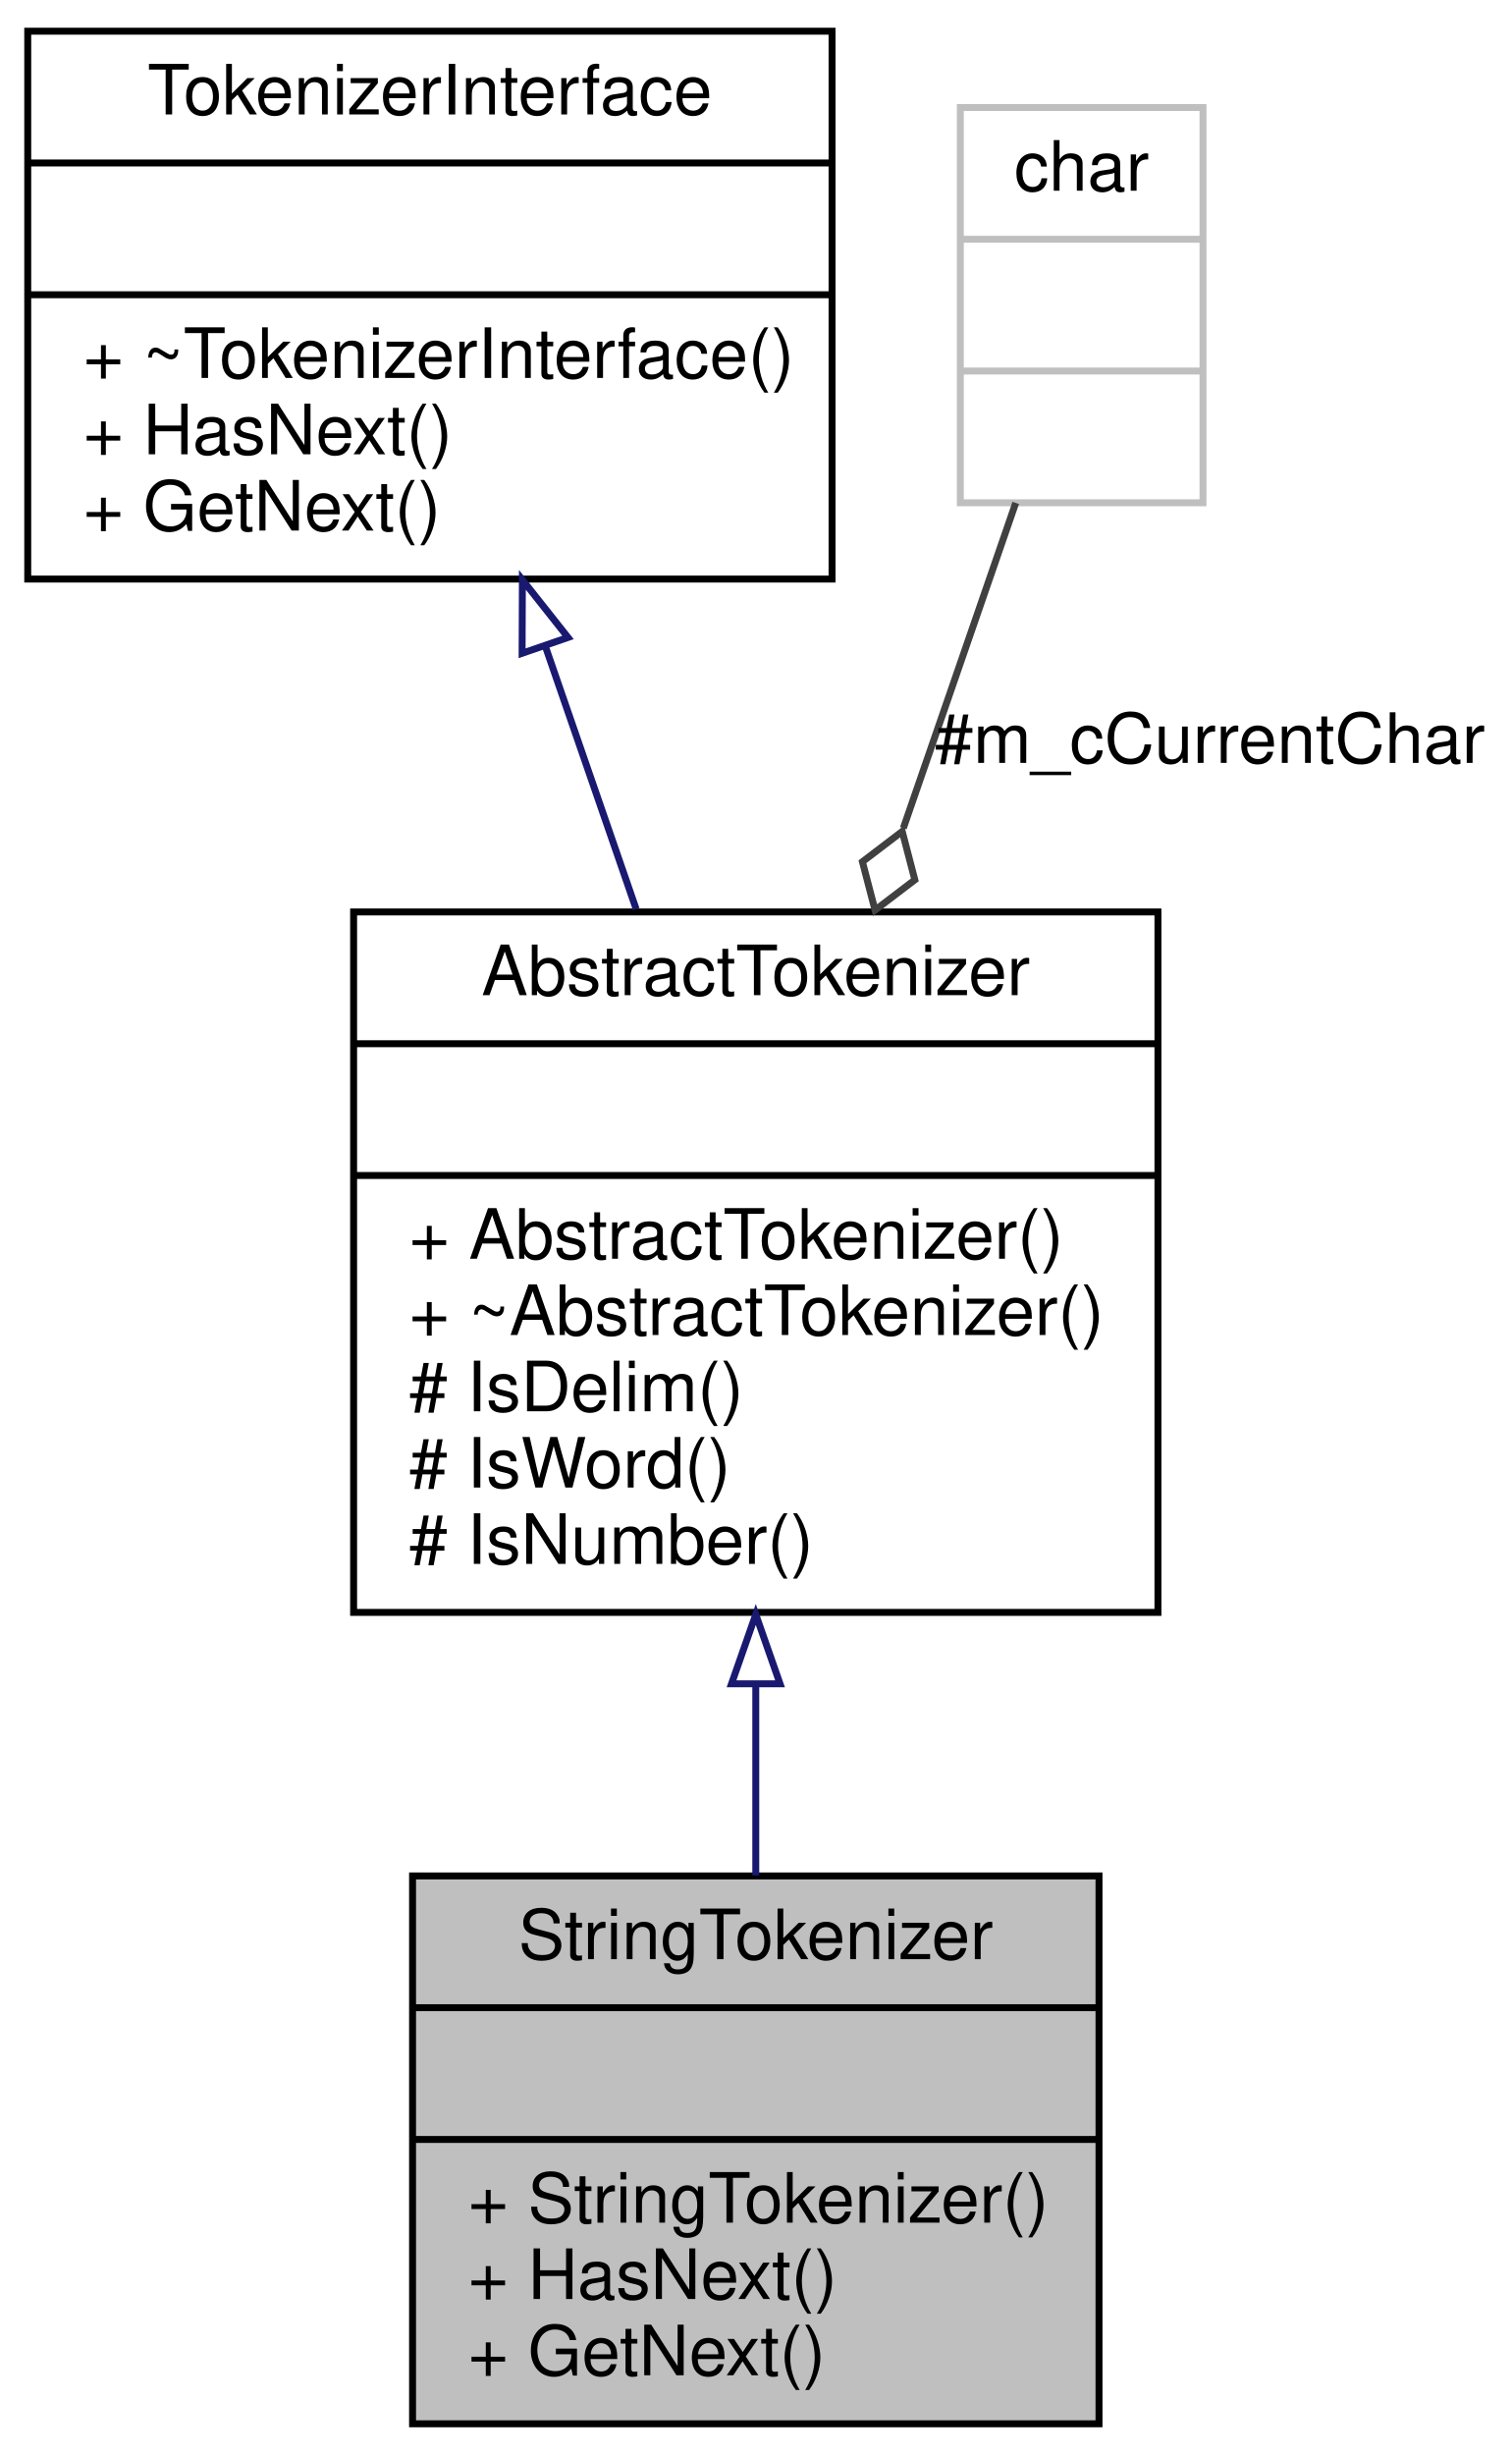
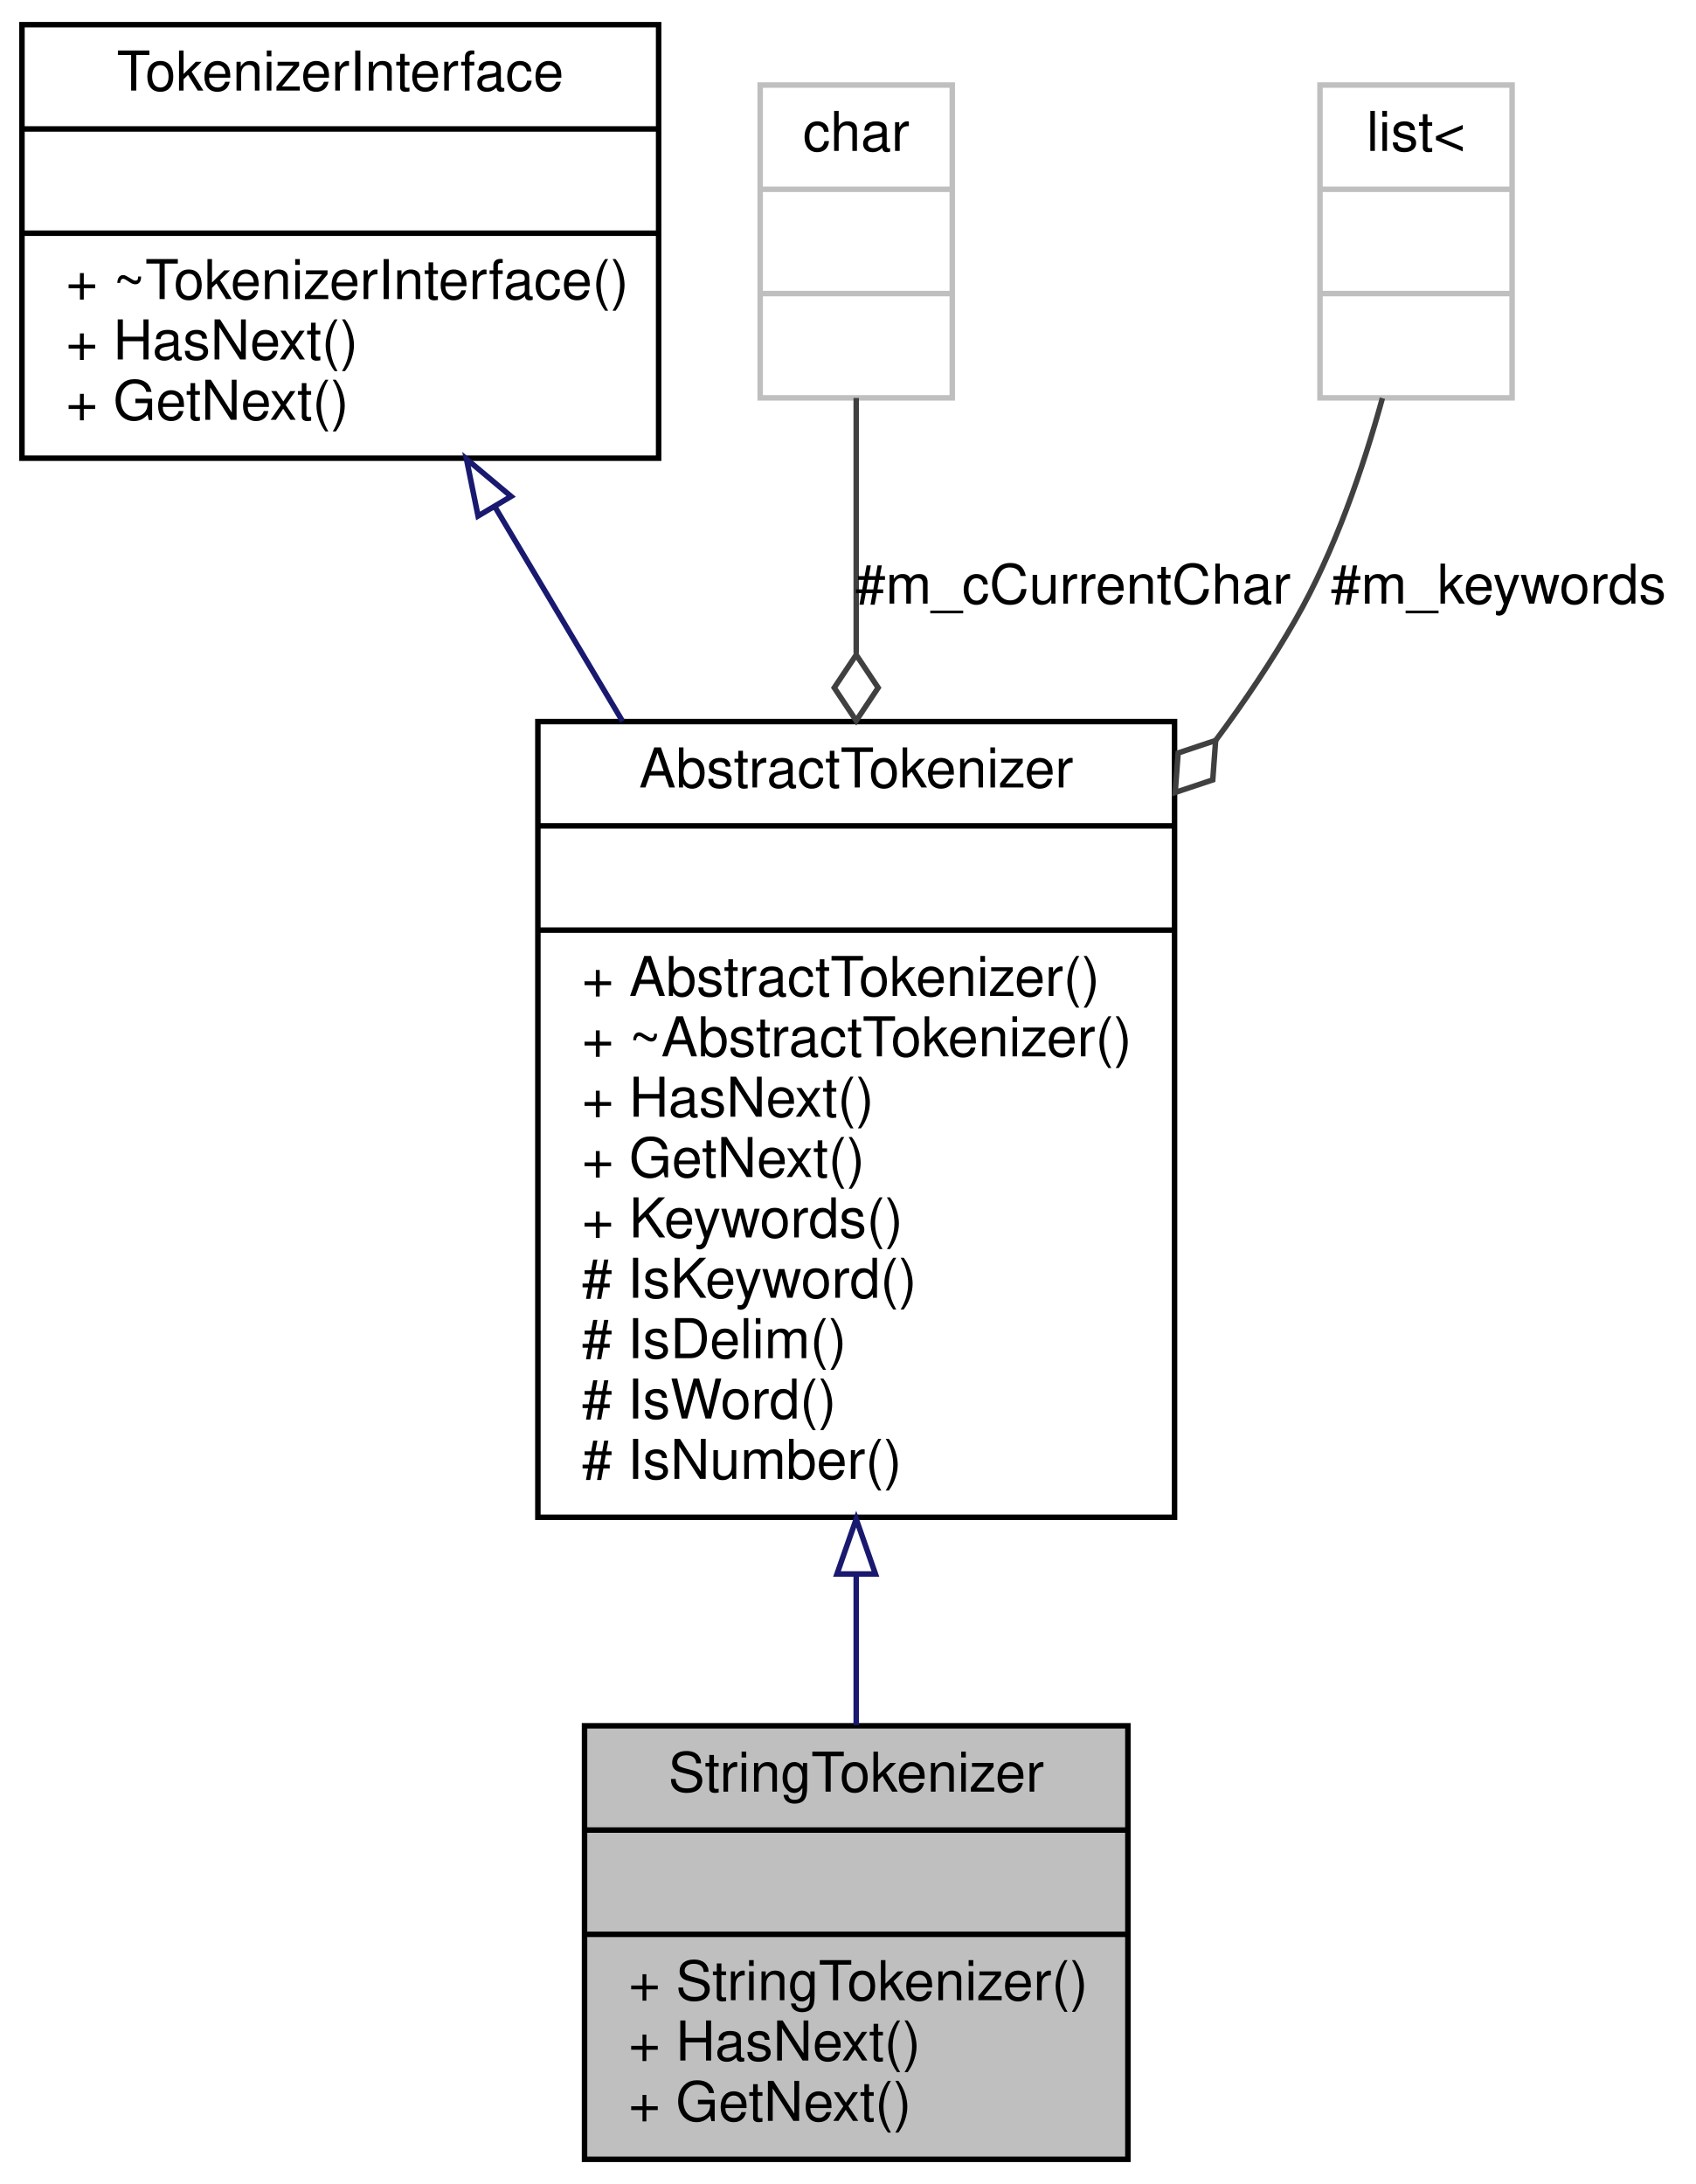
- <svg xmlns="http://www.w3.org/2000/svg" xmlns:xlink="http://www.w3.org/1999/xlink" width="218pt" height="354pt" viewBox="0.00 0.00 218.00 354.00">
-   <g id="graph0" class="graph" transform="scale(1 1) rotate(0) translate(4 350)">
+ <svg xmlns="http://www.w3.org/2000/svg" xmlns:xlink="http://www.w3.org/1999/xlink" width="309pt" height="398pt" viewBox="0.00 0.00 309.00 398.00">
+   <g id="graph0" class="graph" transform="scale(1 1) rotate(0) translate(4 394)">
    <g id="node1" class="node">
      <g id="a_node1">
        <a xlink:title=" ">
-           <polygon fill="#bfbfbf" stroke="black" points="55.5,-0.5 55.5,-79.5 154.5,-79.5 154.5,-0.5 55.5,-0.5" />
-           <text text-anchor="middle" x="105" y="-67.5" font-family="Helvetica,sans-Serif" font-size="10.00">StringTokenizer</text>
-           <polyline fill="none" stroke="black" points="55.5,-60.5 154.5,-60.5 " />
-           <text text-anchor="middle" x="105" y="-48.5" font-family="Helvetica,sans-Serif" font-size="10.00"> </text>
-           <polyline fill="none" stroke="black" points="55.5,-41.5 154.5,-41.5 " />
-           <text text-anchor="start" x="63.5" y="-29.5" font-family="Helvetica,sans-Serif" font-size="10.00">+ StringTokenizer()</text>
-           <text text-anchor="start" x="63.5" y="-18.5" font-family="Helvetica,sans-Serif" font-size="10.00">+ HasNext()</text>
-           <text text-anchor="start" x="63.5" y="-7.5" font-family="Helvetica,sans-Serif" font-size="10.00">+ GetNext()</text>
+           <polygon fill="#bfbfbf" stroke="black" points="102.5,-0.5 102.5,-79.5 201.5,-79.5 201.5,-0.5 102.5,-0.5" />
+           <text text-anchor="middle" x="152" y="-67.5" font-family="Helvetica,sans-Serif" font-size="10.00">StringTokenizer</text>
+           <polyline fill="none" stroke="black" points="102.5,-60.5 201.5,-60.5 " />
+           <text text-anchor="middle" x="152" y="-48.5" font-family="Helvetica,sans-Serif" font-size="10.00"> </text>
+           <polyline fill="none" stroke="black" points="102.5,-41.5 201.5,-41.5 " />
+           <text text-anchor="start" x="110.5" y="-29.5" font-family="Helvetica,sans-Serif" font-size="10.00">+ StringTokenizer()</text>
+           <text text-anchor="start" x="110.5" y="-18.5" font-family="Helvetica,sans-Serif" font-size="10.00">+ HasNext()</text>
+           <text text-anchor="start" x="110.5" y="-7.5" font-family="Helvetica,sans-Serif" font-size="10.00">+ GetNext()</text>
        </a>
      </g>
    </g>
    <g id="node2" class="node">
      <g id="a_node2">
        <a xlink:href="class_abstract_tokenizer.html" target="_top" xlink:title=" ">
-           <polygon fill="none" stroke="black" points="47,-117.5 47,-218.5 163,-218.5 163,-117.5 47,-117.5" />
-           <text text-anchor="middle" x="105" y="-206.5" font-family="Helvetica,sans-Serif" font-size="10.00">AbstractTokenizer</text>
-           <polyline fill="none" stroke="black" points="47,-199.5 163,-199.5 " />
-           <text text-anchor="middle" x="105" y="-187.5" font-family="Helvetica,sans-Serif" font-size="10.00"> </text>
-           <polyline fill="none" stroke="black" points="47,-180.5 163,-180.5 " />
-           <text text-anchor="start" x="55" y="-168.5" font-family="Helvetica,sans-Serif" font-size="10.00">+ AbstractTokenizer()</text>
-           <text text-anchor="start" x="55" y="-157.5" font-family="Helvetica,sans-Serif" font-size="10.00">+ ~AbstractTokenizer()</text>
-           <text text-anchor="start" x="55" y="-146.5" font-family="Helvetica,sans-Serif" font-size="10.00"># IsDelim()</text>
-           <text text-anchor="start" x="55" y="-135.5" font-family="Helvetica,sans-Serif" font-size="10.00"># IsWord()</text>
-           <text text-anchor="start" x="55" y="-124.5" font-family="Helvetica,sans-Serif" font-size="10.00"># IsNumber()</text>
+           <polygon fill="none" stroke="black" points="94,-117.5 94,-262.5 210,-262.5 210,-117.5 94,-117.5" />
+           <text text-anchor="middle" x="152" y="-250.5" font-family="Helvetica,sans-Serif" font-size="10.00">AbstractTokenizer</text>
+           <polyline fill="none" stroke="black" points="94,-243.5 210,-243.5 " />
+           <text text-anchor="middle" x="152" y="-231.5" font-family="Helvetica,sans-Serif" font-size="10.00"> </text>
+           <polyline fill="none" stroke="black" points="94,-224.5 210,-224.5 " />
+           <text text-anchor="start" x="102" y="-212.5" font-family="Helvetica,sans-Serif" font-size="10.00">+ AbstractTokenizer()</text>
+           <text text-anchor="start" x="102" y="-201.5" font-family="Helvetica,sans-Serif" font-size="10.00">+ ~AbstractTokenizer()</text>
+           <text text-anchor="start" x="102" y="-190.5" font-family="Helvetica,sans-Serif" font-size="10.00">+ HasNext()</text>
+           <text text-anchor="start" x="102" y="-179.5" font-family="Helvetica,sans-Serif" font-size="10.00">+ GetNext()</text>
+           <text text-anchor="start" x="102" y="-168.5" font-family="Helvetica,sans-Serif" font-size="10.00">+ Keywords()</text>
+           <text text-anchor="start" x="102" y="-157.5" font-family="Helvetica,sans-Serif" font-size="10.00"># IsKeyword()</text>
+           <text text-anchor="start" x="102" y="-146.5" font-family="Helvetica,sans-Serif" font-size="10.00"># IsDelim()</text>
+           <text text-anchor="start" x="102" y="-135.5" font-family="Helvetica,sans-Serif" font-size="10.00"># IsWord()</text>
+           <text text-anchor="start" x="102" y="-124.5" font-family="Helvetica,sans-Serif" font-size="10.00"># IsNumber()</text>
        </a>
      </g>
    </g>
    <g id="edge1" class="edge">
-       <path fill="none" stroke="midnightblue" d="M105,-107.11C105,-97.74 105,-88.28 105,-79.56" />
-       <polygon fill="none" stroke="midnightblue" points="101.5,-107.2 105,-117.2 108.5,-107.2 101.5,-107.2" />
+       <path fill="none" stroke="midnightblue" d="M152,-107.15C152,-97.58 152,-88.18 152,-79.61" />
+       <polygon fill="none" stroke="midnightblue" points="148.5,-107.17 152,-117.17 155.5,-107.17 148.5,-107.17" />
    </g>
    <g id="node3" class="node">
      <g id="a_node3">
        <a xlink:href="class_tokenizer_interface.html" target="_top" xlink:title=" ">
-           <polygon fill="none" stroke="black" points="0,-266.5 0,-345.5 116,-345.5 116,-266.5 0,-266.5" />
-           <text text-anchor="middle" x="58" y="-333.5" font-family="Helvetica,sans-Serif" font-size="10.00">TokenizerInterface</text>
-           <polyline fill="none" stroke="black" points="0,-326.5 116,-326.5 " />
-           <text text-anchor="middle" x="58" y="-314.5" font-family="Helvetica,sans-Serif" font-size="10.00"> </text>
-           <polyline fill="none" stroke="black" points="0,-307.5 116,-307.5 " />
-           <text text-anchor="start" x="8" y="-295.5" font-family="Helvetica,sans-Serif" font-size="10.00">+ ~TokenizerInterface()</text>
-           <text text-anchor="start" x="8" y="-284.5" font-family="Helvetica,sans-Serif" font-size="10.00">+ HasNext()</text>
-           <text text-anchor="start" x="8" y="-273.5" font-family="Helvetica,sans-Serif" font-size="10.00">+ GetNext()</text>
+           <polygon fill="none" stroke="black" points="0,-310.5 0,-389.5 116,-389.5 116,-310.5 0,-310.5" />
+           <text text-anchor="middle" x="58" y="-377.5" font-family="Helvetica,sans-Serif" font-size="10.00">TokenizerInterface</text>
+           <polyline fill="none" stroke="black" points="0,-370.5 116,-370.5 " />
+           <text text-anchor="middle" x="58" y="-358.5" font-family="Helvetica,sans-Serif" font-size="10.00"> </text>
+           <polyline fill="none" stroke="black" points="0,-351.5 116,-351.5 " />
+           <text text-anchor="start" x="8" y="-339.5" font-family="Helvetica,sans-Serif" font-size="10.00">+ ~TokenizerInterface()</text>
+           <text text-anchor="start" x="8" y="-328.5" font-family="Helvetica,sans-Serif" font-size="10.00">+ HasNext()</text>
+           <text text-anchor="start" x="8" y="-317.5" font-family="Helvetica,sans-Serif" font-size="10.00">+ GetNext()</text>
        </a>
      </g>
    </g>
    <g id="edge2" class="edge">
-       <path fill="none" stroke="midnightblue" d="M74.66,-256.78C78.91,-244.5 83.48,-231.27 87.75,-218.91" />
-       <polygon fill="none" stroke="midnightblue" points="71.3,-255.8 71.34,-266.39 77.92,-258.08 71.3,-255.8" />
+       <path fill="none" stroke="midnightblue" d="M86.18,-301.63C93.5,-289.33 101.54,-275.81 109.42,-262.57" />
+       <polygon fill="none" stroke="midnightblue" points="83.1,-299.97 80.99,-310.35 89.12,-303.54 83.1,-299.97" />
    </g>
    <g id="node4" class="node">
      <g id="a_node4">
        <a xlink:title=" ">
-           <polygon fill="none" stroke="#bfbfbf" points="134.5,-277.5 134.5,-334.5 169.5,-334.5 169.5,-277.5 134.5,-277.5" />
-           <text text-anchor="middle" x="152" y="-322.5" font-family="Helvetica,sans-Serif" font-size="10.00">char</text>
-           <polyline fill="none" stroke="#bfbfbf" points="134.5,-315.5 169.5,-315.5 " />
-           <text text-anchor="middle" x="152" y="-303.5" font-family="Helvetica,sans-Serif" font-size="10.00"> </text>
-           <polyline fill="none" stroke="#bfbfbf" points="134.5,-296.5 169.5,-296.5 " />
-           <text text-anchor="middle" x="152" y="-284.5" font-family="Helvetica,sans-Serif" font-size="10.00"> </text>
+           <polygon fill="none" stroke="#bfbfbf" points="134.5,-321.5 134.5,-378.5 169.5,-378.5 169.5,-321.5 134.5,-321.5" />
+           <text text-anchor="middle" x="152" y="-366.5" font-family="Helvetica,sans-Serif" font-size="10.00">char</text>
+           <polyline fill="none" stroke="#bfbfbf" points="134.5,-359.5 169.5,-359.5 " />
+           <text text-anchor="middle" x="152" y="-347.5" font-family="Helvetica,sans-Serif" font-size="10.00"> </text>
+           <polyline fill="none" stroke="#bfbfbf" points="134.5,-340.5 169.5,-340.5 " />
+           <text text-anchor="middle" x="152" y="-328.5" font-family="Helvetica,sans-Serif" font-size="10.00"> </text>
        </a>
      </g>
    </g>
    <g id="edge3" class="edge">
-       <path fill="none" stroke="#404040" d="M142.49,-277.48C137.81,-263.93 131.96,-247 126.28,-230.58" />
-       <polygon fill="none" stroke="#404040" points="126.12,-230.11 120.38,-225.74 122.2,-218.76 127.94,-223.13 126.12,-230.11" />
-       <text text-anchor="middle" x="170.5" y="-240" font-family="Helvetica,sans-Serif" font-size="10.00"> #m_cCurrentChar</text>
+       <path fill="none" stroke="#404040" d="M152,-321.48C152,-308.32 152,-291.78 152,-274.94" />
+       <polygon fill="none" stroke="#404040" points="152,-274.67 148,-268.67 152,-262.67 156,-268.67 152,-274.67" />
+       <text text-anchor="middle" x="191.5" y="-284" font-family="Helvetica,sans-Serif" font-size="10.00"> #m_cCurrentChar</text>
+     </g>
+     <g id="node5" class="node">
+       <g id="a_node5">
+         <a xlink:title=" ">
+           <polygon fill="none" stroke="#bfbfbf" points="236.5,-321.5 236.5,-378.5 271.5,-378.5 271.5,-321.5 236.5,-321.5" />
+           <text text-anchor="middle" x="254" y="-366.5" font-family="Helvetica,sans-Serif" font-size="10.00">list&lt;</text>
+           <polyline fill="none" stroke="#bfbfbf" points="236.5,-359.5 271.5,-359.5 " />
+           <text text-anchor="middle" x="254" y="-347.5" font-family="Helvetica,sans-Serif" font-size="10.00"> </text>
+           <polyline fill="none" stroke="#bfbfbf" points="236.5,-340.5 271.5,-340.5 " />
+           <text text-anchor="middle" x="254" y="-328.5" font-family="Helvetica,sans-Serif" font-size="10.00"> </text>
+         </a>
+       </g>
+     </g>
+     <g id="edge4" class="edge">
+       <path fill="none" stroke="#404040" d="M247.87,-321.44C244.34,-308.63 239.15,-293.49 232,-281 227.75,-273.58 222.82,-266.23 217.53,-259.12" />
+       <polygon fill="none" stroke="#404040" points="217.49,-259.07 210.65,-256.78 210.12,-249.59 216.96,-251.88 217.49,-259.07" />
+       <text text-anchor="middle" x="269" y="-284" font-family="Helvetica,sans-Serif" font-size="10.00"> #m_keywords</text>
    </g>
  </g>
</svg>
